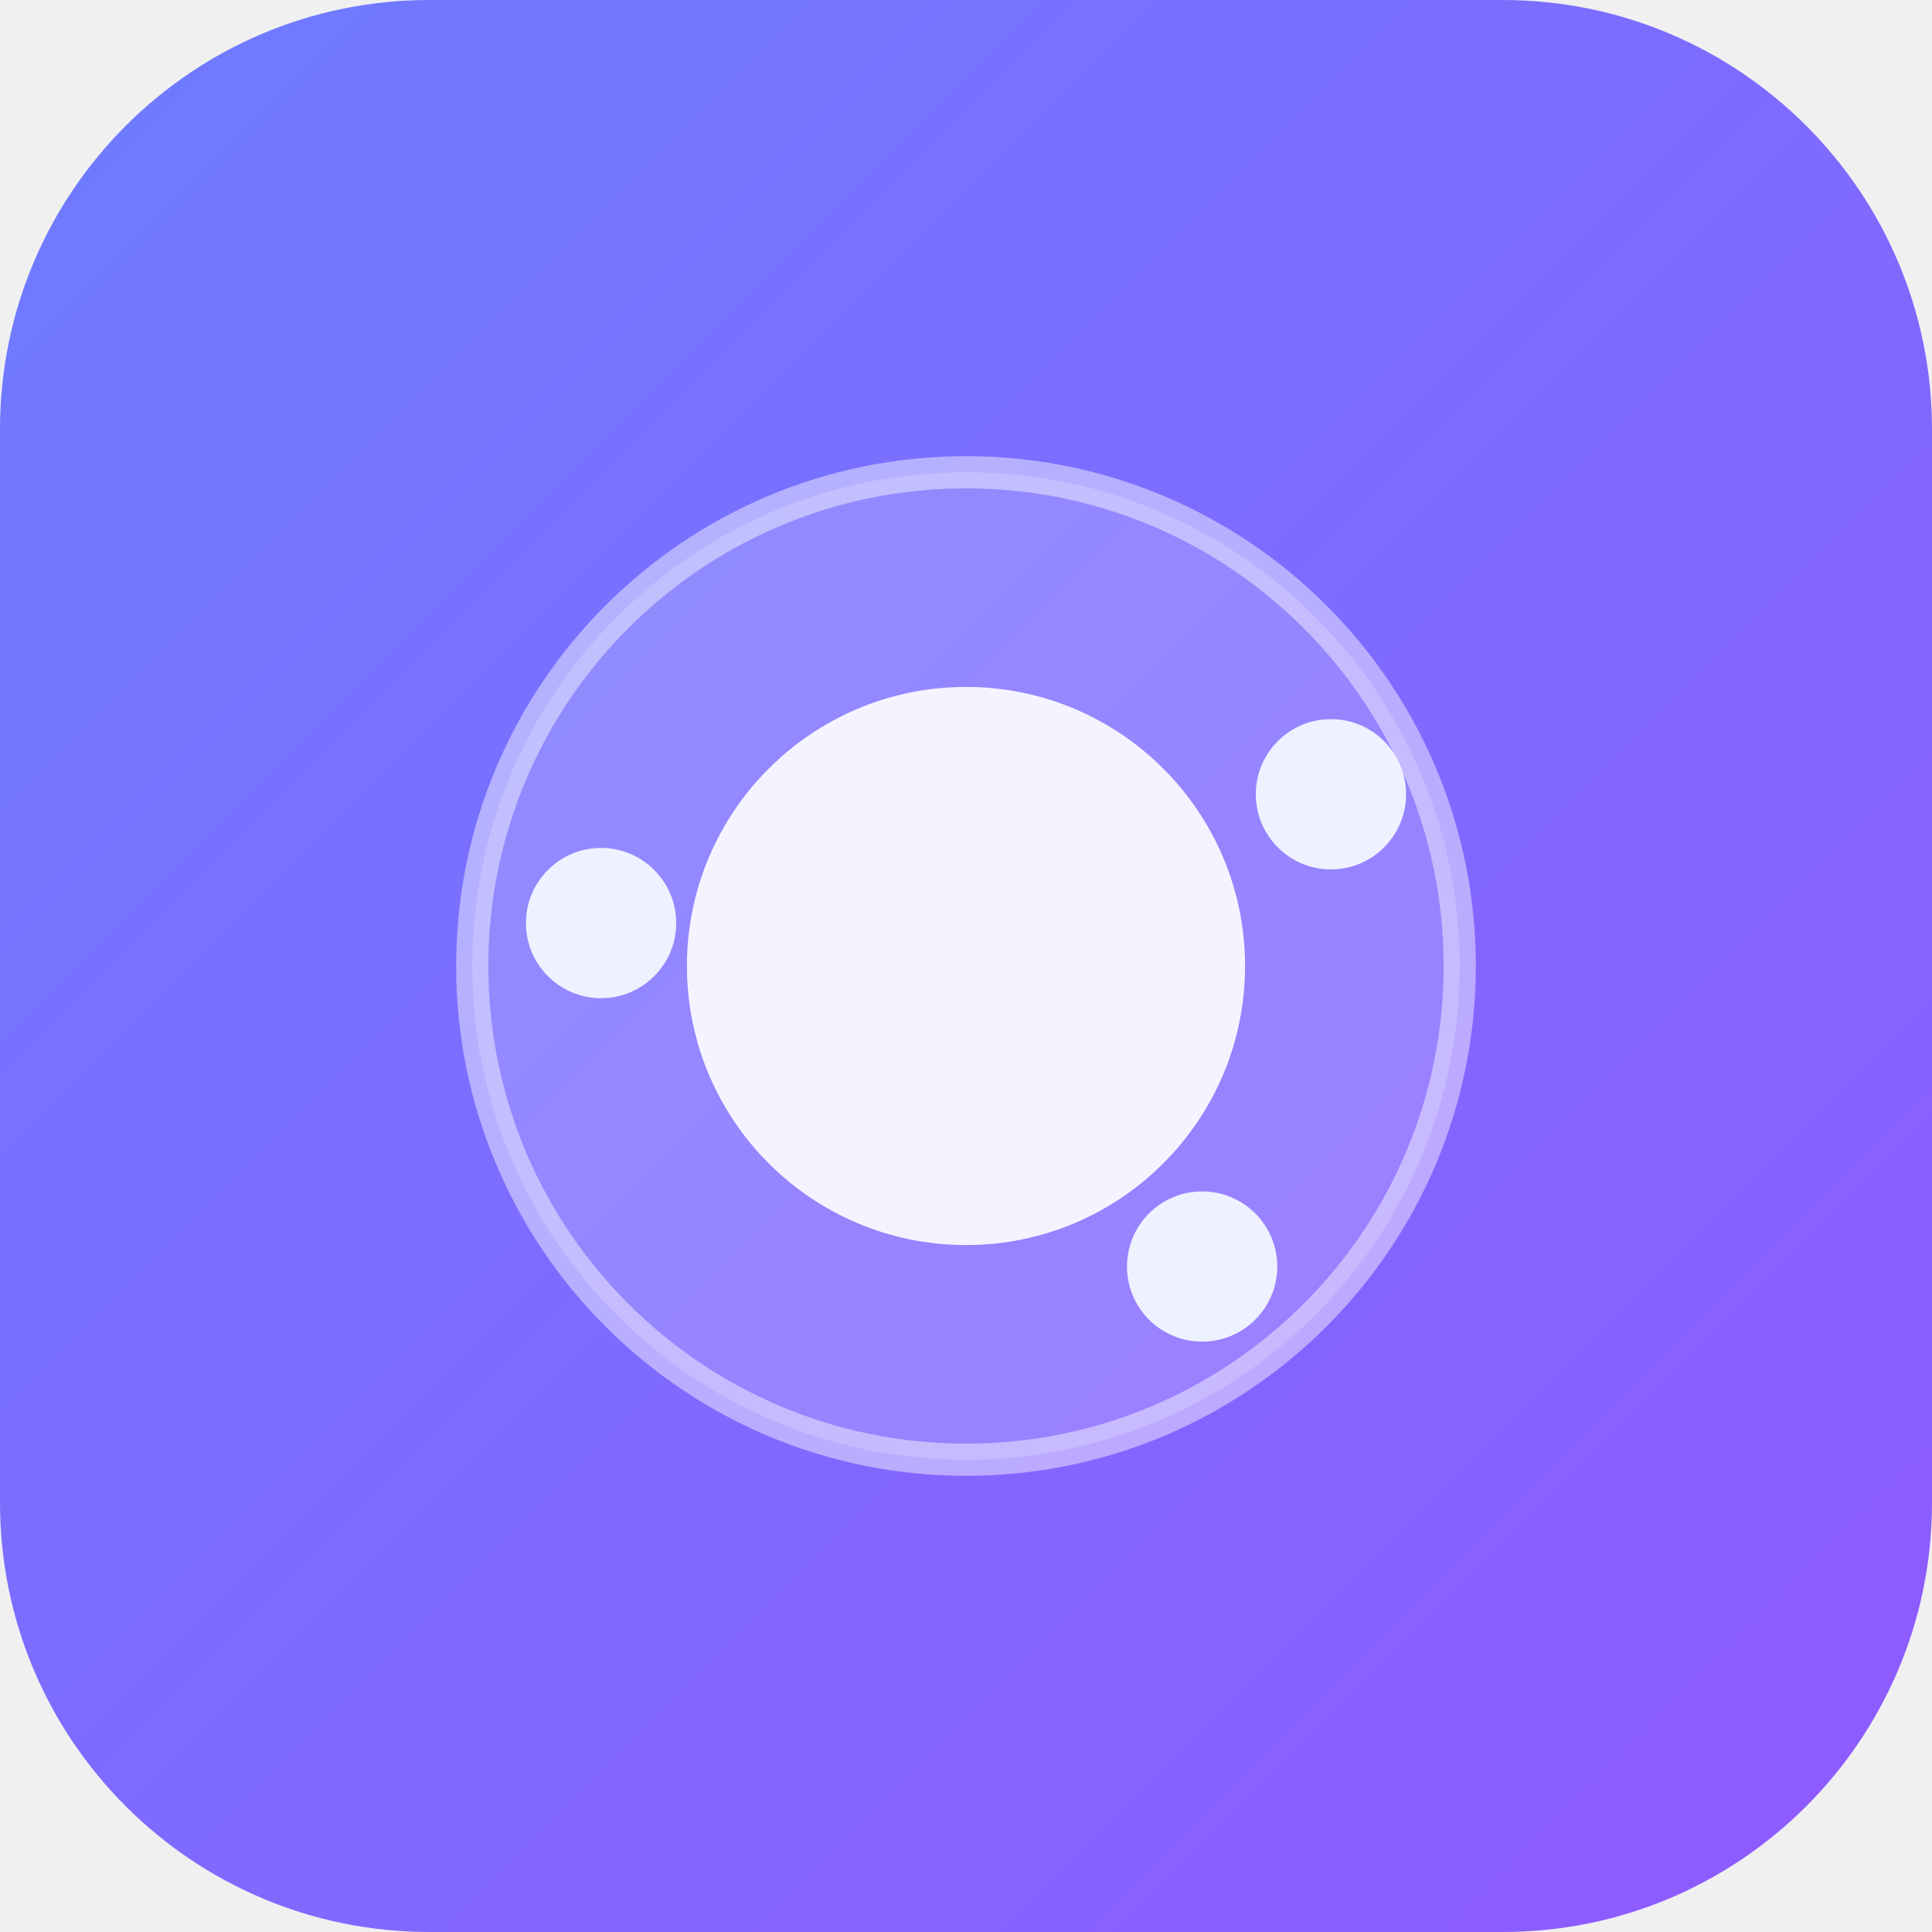
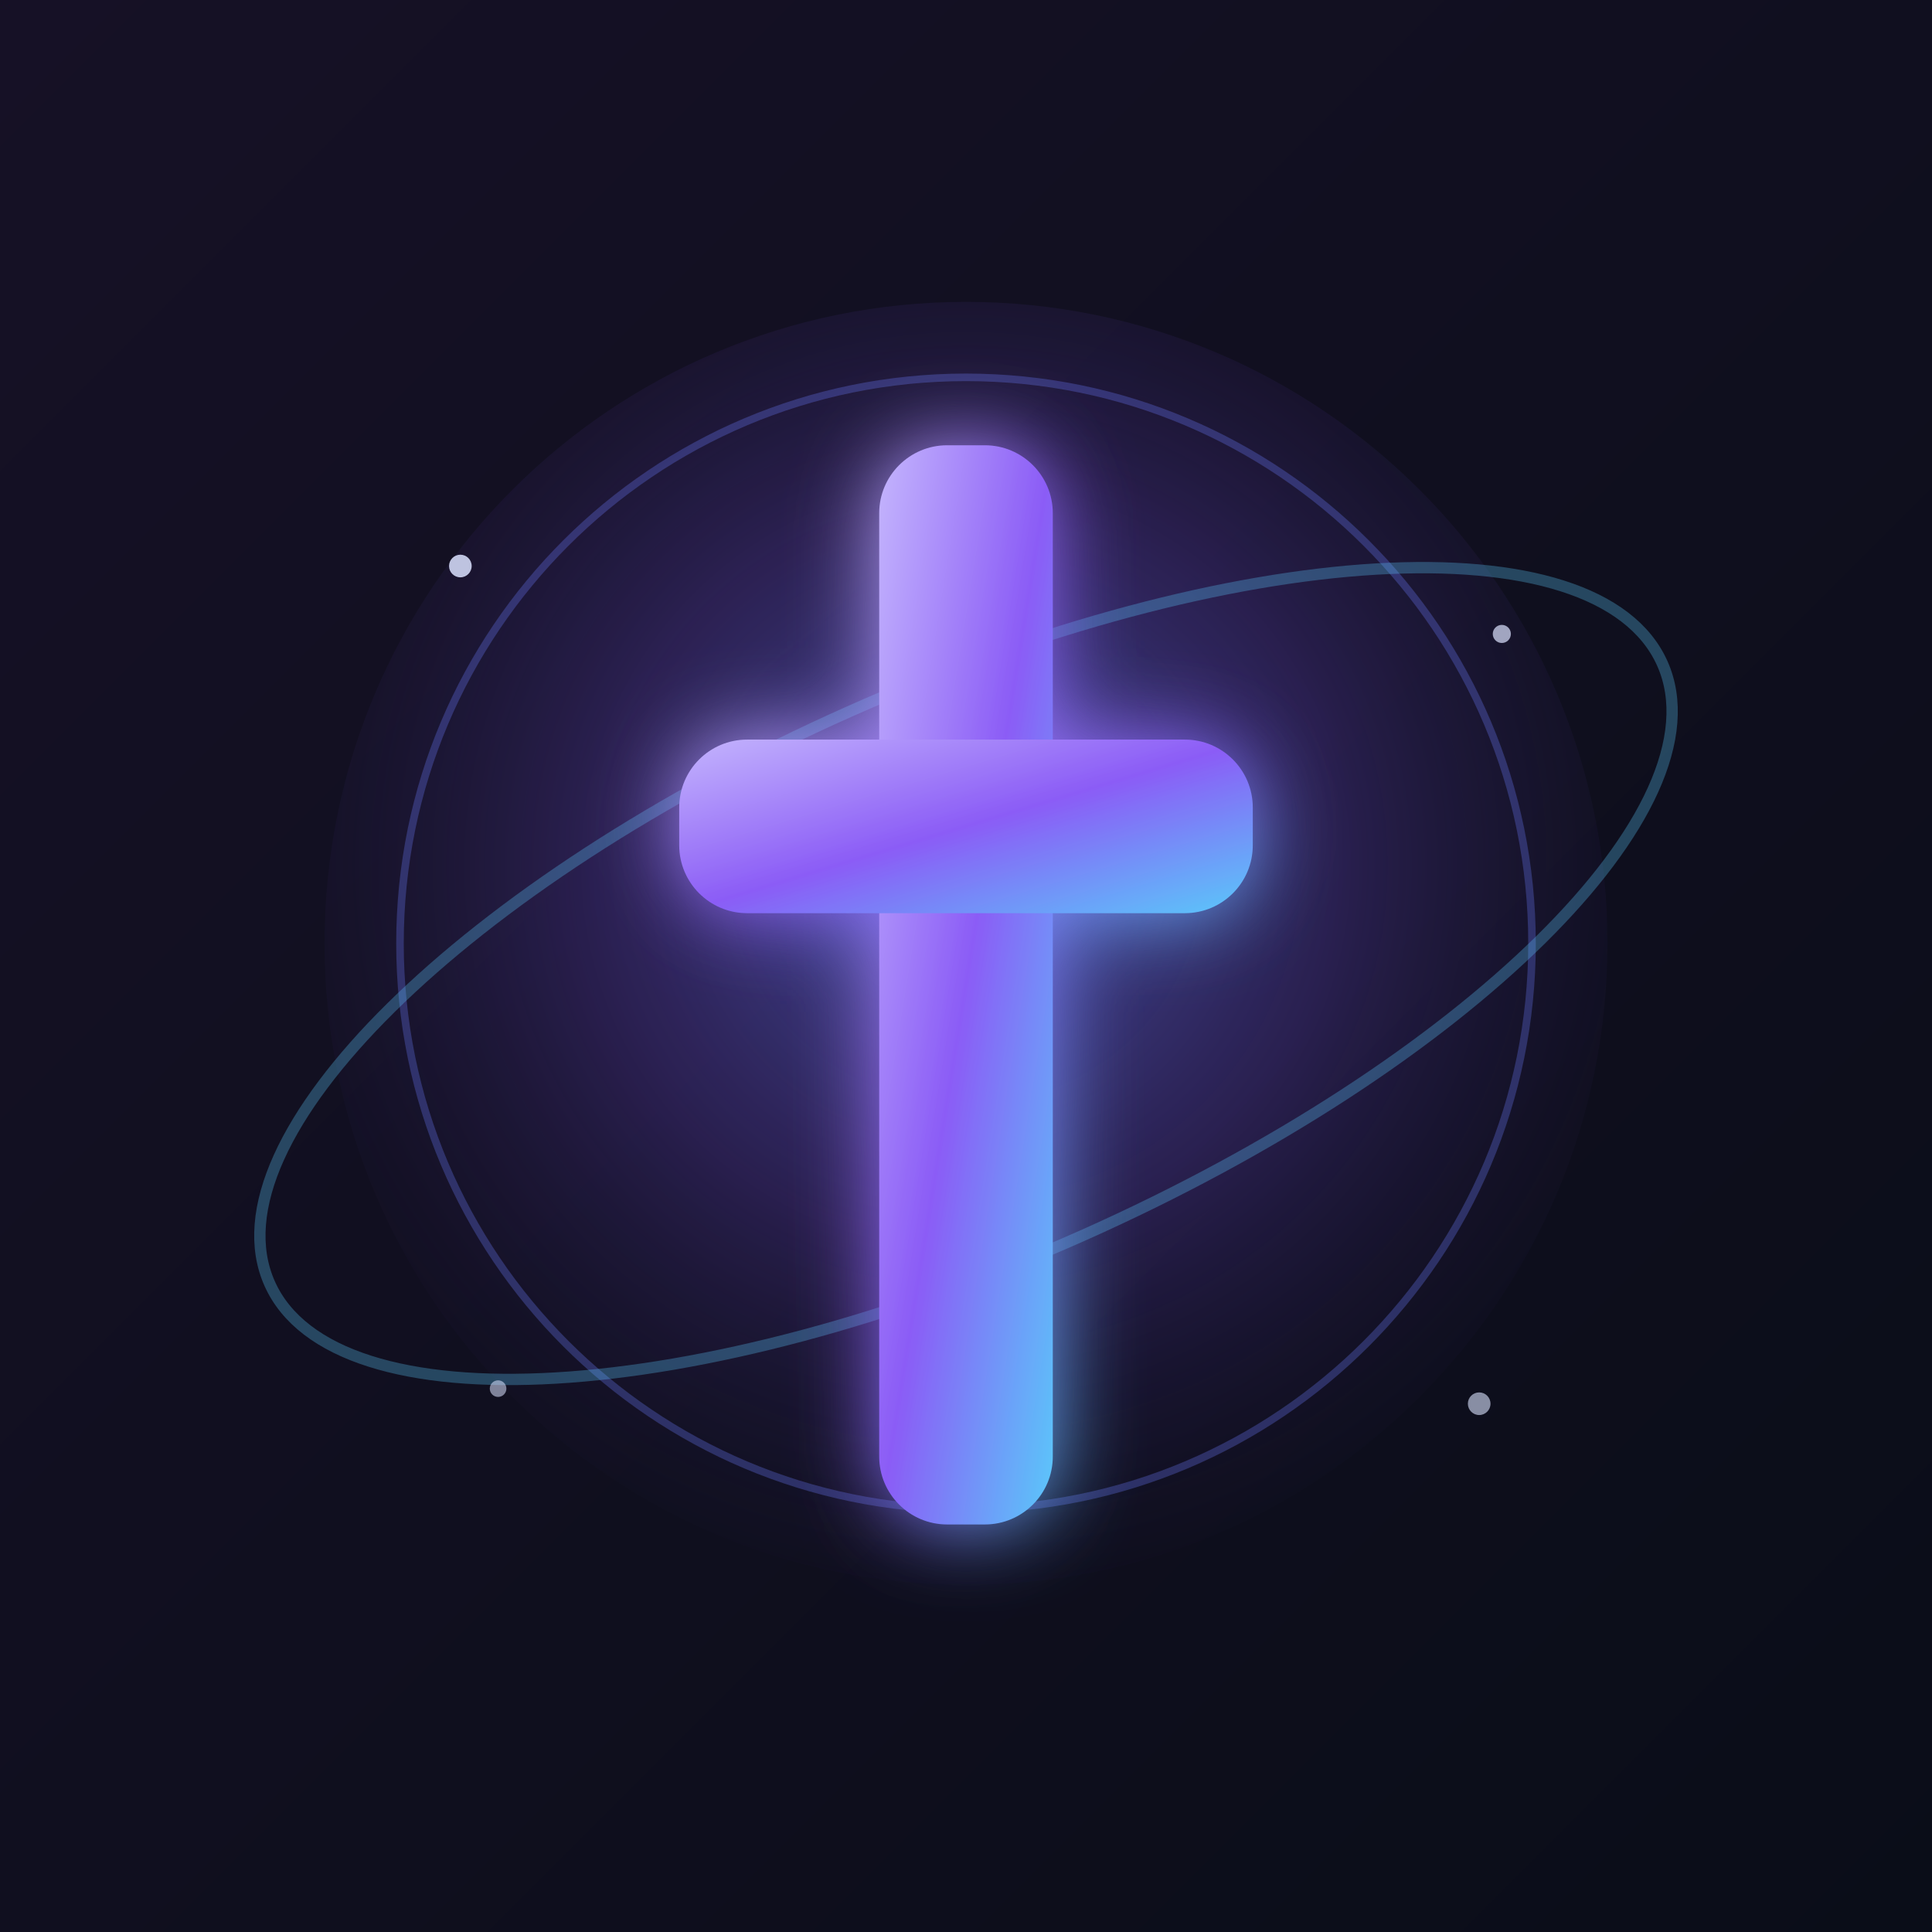
- <svg xmlns="http://www.w3.org/2000/svg" viewBox="0 0 180 180">
+ <svg xmlns="http://www.w3.org/2000/svg" viewBox="0 0 512 512" width="512" height="512" role="img" aria-label="情感星球">
  <defs>
    <linearGradient id="bg" x1="0" y1="0" x2="1" y2="1">
-       <stop offset="0%" stop-color="#6d7cff" />
-       <stop offset="100%" stop-color="#8f59ff" />
+       <stop offset="0" stop-color="#161126" />
+       <stop offset="1" stop-color="#0a0d18" />
    </linearGradient>
+     <radialGradient id="sphere" cx="50%" cy="44%" r="60%">
+       <stop offset="0" stop-color="#6d7cff" stop-opacity="0.60" />
+       <stop offset="48%" stop-color="#5b3fae" stop-opacity="0.34" />
+       <stop offset="100%" stop-color="#1a1433" stop-opacity="0" />
+     </radialGradient>
+     <linearGradient id="cross" x1="0" y1="0" x2="1" y2="1">
+       <stop offset="0" stop-color="#c4b5fd" />
+       <stop offset="0.5" stop-color="#8b5cf6" />
+       <stop offset="1" stop-color="#5ac8fa" />
+     </linearGradient>
+     <filter id="glow" x="-60%" y="-60%" width="220%" height="220%">
+       <feGaussianBlur stdDeviation="11" result="b" />
+       <feMerge>
+         <feMergeNode in="b" />
+         <feMergeNode in="SourceGraphic" />
+       </feMerge>
+     </filter>
  </defs>
-   <rect width="180" height="180" rx="40" fill="url(#bg)" />
-   <circle cx="90" cy="90" r="46" fill="#ffffff" fill-opacity="0.18" stroke="#ffffff" stroke-opacity="0.45" stroke-width="3" />
-   <circle cx="90" cy="90" r="26" fill="#ffffff" fill-opacity="0.9" />
-   <circle cx="56" cy="86" r="7" fill="#eef1ff" />
-   <circle cx="124" cy="74" r="7" fill="#eef1ff" />
-   <circle cx="112" cy="118" r="7" fill="#eef1ff" />
+   <rect x="0" y="0" width="512" height="512" fill="url(#bg)" />
+   <circle cx="256" cy="250" r="170" fill="url(#sphere)" />
+   <circle cx="256" cy="250" r="150" fill="none" stroke="#6d7cff" stroke-opacity="0.30" stroke-width="2" />
+   <ellipse cx="256" cy="258" rx="202" ry="76" fill="none" stroke="#5ac8fa" stroke-opacity="0.30" stroke-width="3" transform="rotate(-24 256 258)" />
+   <circle cx="122" cy="150" r="3" fill="#dbe2ff" opacity="0.85" />
+   <circle cx="398" cy="168" r="2.4" fill="#dbe2ff" opacity="0.70" />
+   <circle cx="392" cy="372" r="3" fill="#dbe2ff" opacity="0.60" />
+   <circle cx="132" cy="368" r="2.2" fill="#dbe2ff" opacity="0.55" />
+   <g filter="url(#glow)" fill="url(#cross)">
+     <rect x="233" y="118" width="46" height="286" rx="18" />
+     <rect x="180" y="196" width="152" height="46" rx="18" />
+   </g>
</svg>
